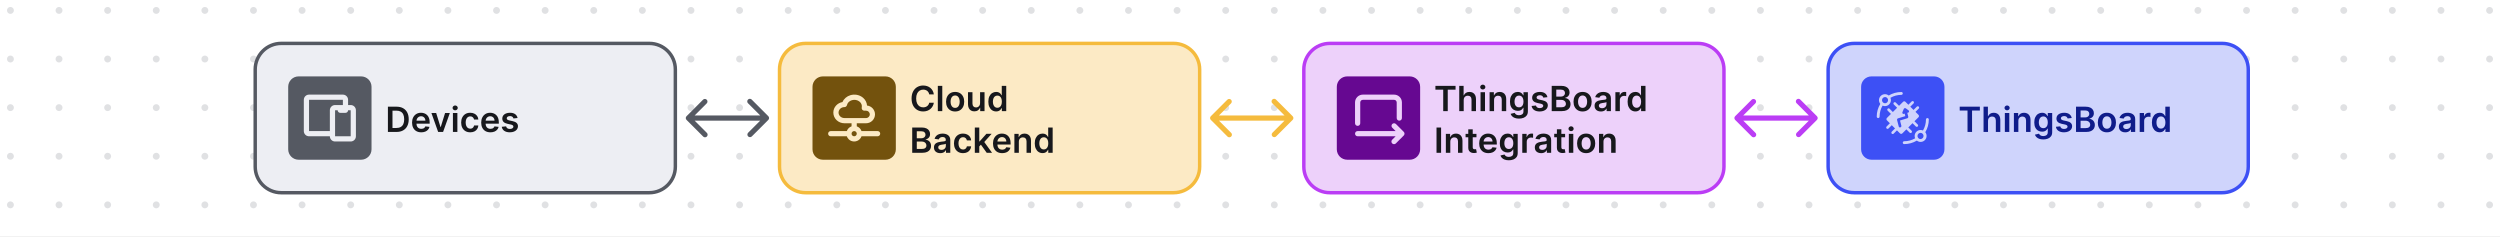
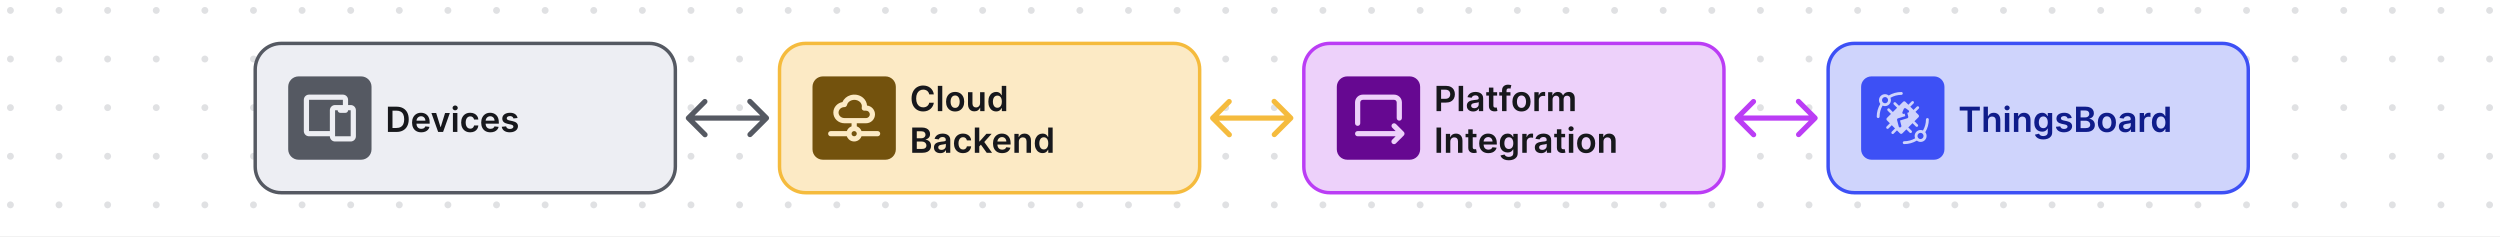
<svg xmlns="http://www.w3.org/2000/svg" width="720" height="68" fill="none">
  <g clip-path="url(#a)">
    <path fill="#fff" d="M0 0h720v68H0z" />
    <g fill="#c1c3c8" clip-path="url(#b)" opacity=".5">
      <circle cx="3" cy="17" r="1" />
      <circle cx="87" cy="17" r="1" />
      <circle cx="73" cy="17" r="1" />
      <circle cx="17" cy="17" r="1" />
      <circle cx="101" cy="17" r="1" />
      <circle cx="3" cy="3" r="1" />
      <circle cx="87" cy="3" r="1" />
      <circle cx="73" cy="3" r="1" />
      <circle cx="17" cy="3" r="1" />
      <circle cx="101" cy="3" r="1" />
      <circle cx="3" cy="31" r="1" />
      <circle cx="87" cy="31" r="1" />
      <circle cx="73" cy="31" r="1" />
      <circle cx="17" cy="31" r="1" />
      <circle cx="101" cy="31" r="1" />
      <circle cx="45" cy="17" r="1" />
      <circle cx="129" cy="17" r="1" />
      <circle cx="31" cy="17" r="1" />
      <circle cx="115" cy="17" r="1" />
      <circle cx="59" cy="17" r="1" />
      <circle cx="143" cy="17" r="1" />
      <circle cx="45" cy="3" r="1" />
      <circle cx="129" cy="3" r="1" />
      <circle cx="31" cy="3" r="1" />
      <circle cx="115" cy="3" r="1" />
      <circle cx="59" cy="3" r="1" />
      <circle cx="143" cy="3" r="1" />
      <circle cx="45" cy="31" r="1" />
      <circle cx="129" cy="31" r="1" />
      <circle cx="31" cy="31" r="1" />
      <circle cx="115" cy="31" r="1" />
      <circle cx="59" cy="31" r="1" />
      <circle cx="143" cy="31" r="1" />
      <circle cx="3" cy="59" r="1" />
      <circle cx="87" cy="59" r="1" />
      <circle cx="73" cy="59" r="1" />
      <circle cx="17" cy="59" r="1" />
      <circle cx="101" cy="59" r="1" />
      <circle cx="3" cy="45" r="1" />
      <circle cx="87" cy="45" r="1" />
      <circle cx="73" cy="45" r="1" />
      <circle cx="17" cy="45" r="1" />
      <circle cx="101" cy="45" r="1" />
      <circle cx="45" cy="59" r="1" />
      <circle cx="129" cy="59" r="1" />
      <circle cx="31" cy="59" r="1" />
      <circle cx="115" cy="59" r="1" />
      <circle cx="59" cy="59" r="1" />
      <circle cx="143" cy="59" r="1" />
      <circle cx="45" cy="45" r="1" />
      <circle cx="129" cy="45" r="1" />
      <circle cx="31" cy="45" r="1" />
      <circle cx="115" cy="45" r="1" />
      <circle cx="59" cy="45" r="1" />
      <circle cx="143" cy="45" r="1" />
      <circle cx="171" cy="17" r="1" />
      <circle cx="255" cy="17" r="1" />
      <circle cx="157" cy="17" r="1" />
      <circle cx="241" cy="17" r="1" />
      <circle cx="185" cy="17" r="1" />
      <circle cx="269" cy="17" r="1" />
      <circle cx="171" cy="3" r="1" />
      <circle cx="255" cy="3" r="1" />
      <circle cx="157" cy="3" r="1" />
      <circle cx="241" cy="3" r="1" />
      <circle cx="185" cy="3" r="1" />
      <circle cx="269" cy="3" r="1" />
      <circle cx="171" cy="31" r="1" />
      <circle cx="255" cy="31" r="1" />
      <circle cx="157" cy="31" r="1" />
      <circle cx="241" cy="31" r="1" />
      <circle cx="185" cy="31" r="1" />
      <circle cx="269" cy="31" r="1" />
      <circle cx="213" cy="17" r="1" />
      <circle cx="297" cy="17" r="1" />
      <circle cx="199" cy="17" r="1" />
      <circle cx="283" cy="17" r="1" />
      <circle cx="227" cy="17" r="1" />
      <circle cx="311" cy="17" r="1" />
      <circle cx="213" cy="3" r="1" />
      <circle cx="297" cy="3" r="1" />
      <circle cx="199" cy="3" r="1" />
      <circle cx="283" cy="3" r="1" />
      <circle cx="227" cy="3" r="1" />
      <circle cx="311" cy="3" r="1" />
      <circle cx="213" cy="31" r="1" />
      <circle cx="297" cy="31" r="1" />
      <circle cx="199" cy="31" r="1" />
      <circle cx="283" cy="31" r="1" />
      <circle cx="227" cy="31" r="1" />
      <circle cx="311" cy="31" r="1" />
      <circle cx="171" cy="59" r="1" />
      <circle cx="255" cy="59" r="1" />
      <circle cx="157" cy="59" r="1" />
      <circle cx="241" cy="59" r="1" />
      <circle cx="185" cy="59" r="1" />
      <circle cx="269" cy="59" r="1" />
      <circle cx="171" cy="45" r="1" />
      <circle cx="255" cy="45" r="1" />
      <circle cx="157" cy="45" r="1" />
      <circle cx="241" cy="45" r="1" />
      <circle cx="185" cy="45" r="1" />
      <circle cx="269" cy="45" r="1" />
      <circle cx="213" cy="59" r="1" />
      <circle cx="297" cy="59" r="1" />
      <circle cx="199" cy="59" r="1" />
      <circle cx="283" cy="59" r="1" />
      <circle cx="227" cy="59" r="1" />
      <circle cx="311" cy="59" r="1" />
      <circle cx="213" cy="45" r="1" />
      <circle cx="297" cy="45" r="1" />
      <circle cx="199" cy="45" r="1" />
      <circle cx="283" cy="45" r="1" />
      <circle cx="227" cy="45" r="1" />
      <circle cx="311" cy="45" r="1" />
      <circle cx="339" cy="17" r="1" />
      <circle cx="423" cy="17" r="1" />
      <circle cx="325" cy="17" r="1" />
      <circle cx="409" cy="17" r="1" />
      <circle cx="353" cy="17" r="1" />
      <circle cx="437" cy="17" r="1" />
      <circle cx="339" cy="3" r="1" />
      <circle cx="423" cy="3" r="1" />
      <circle cx="325" cy="3" r="1" />
      <circle cx="409" cy="3" r="1" />
      <circle cx="353" cy="3" r="1" />
      <circle cx="437" cy="3" r="1" />
      <circle cx="339" cy="31" r="1" />
      <circle cx="423" cy="31" r="1" />
      <circle cx="325" cy="31" r="1" />
      <circle cx="409" cy="31" r="1" />
      <circle cx="353" cy="31" r="1" />
      <circle cx="437" cy="31" r="1" />
      <circle cx="381" cy="17" r="1" />
      <circle cx="465" cy="17" r="1" />
      <circle cx="367" cy="17" r="1" />
      <circle cx="451" cy="17" r="1" />
      <circle cx="395" cy="17" r="1" />
      <circle cx="479" cy="17" r="1" />
      <circle cx="381" cy="3" r="1" />
      <circle cx="465" cy="3" r="1" />
      <circle cx="367" cy="3" r="1" />
      <circle cx="451" cy="3" r="1" />
      <circle cx="395" cy="3" r="1" />
      <circle cx="479" cy="3" r="1" />
      <circle cx="381" cy="31" r="1" />
      <circle cx="465" cy="31" r="1" />
      <circle cx="367" cy="31" r="1" />
      <circle cx="451" cy="31" r="1" />
      <circle cx="395" cy="31" r="1" />
      <circle cx="479" cy="31" r="1" />
      <circle cx="339" cy="59" r="1" />
      <circle cx="423" cy="59" r="1" />
      <circle cx="325" cy="59" r="1" />
      <circle cx="409" cy="59" r="1" />
      <circle cx="353" cy="59" r="1" />
      <circle cx="437" cy="59" r="1" />
      <circle cx="339" cy="45" r="1" />
      <circle cx="423" cy="45" r="1" />
      <circle cx="325" cy="45" r="1" />
      <circle cx="409" cy="45" r="1" />
      <circle cx="353" cy="45" r="1" />
      <circle cx="437" cy="45" r="1" />
      <circle cx="381" cy="59" r="1" />
      <circle cx="465" cy="59" r="1" />
      <circle cx="367" cy="59" r="1" />
      <circle cx="451" cy="59" r="1" />
      <circle cx="395" cy="59" r="1" />
      <circle cx="479" cy="59" r="1" />
      <circle cx="381" cy="45" r="1" />
      <circle cx="465" cy="45" r="1" />
      <circle cx="367" cy="45" r="1" />
      <circle cx="451" cy="45" r="1" />
      <circle cx="395" cy="45" r="1" />
      <circle cx="479" cy="45" r="1" />
      <circle cx="507" cy="17" r="1" />
      <circle cx="591" cy="17" r="1" />
      <circle cx="493" cy="17" r="1" />
      <circle cx="577" cy="17" r="1" />
      <circle cx="521" cy="17" r="1" />
      <circle cx="605" cy="17" r="1" />
      <circle cx="507" cy="3" r="1" />
      <circle cx="591" cy="3" r="1" />
      <circle cx="493" cy="3" r="1" />
      <circle cx="577" cy="3" r="1" />
      <circle cx="521" cy="3" r="1" />
      <circle cx="605" cy="3" r="1" />
      <circle cx="507" cy="31" r="1" />
      <circle cx="591" cy="31" r="1" />
      <circle cx="493" cy="31" r="1" />
      <circle cx="577" cy="31" r="1" />
      <circle cx="521" cy="31" r="1" />
      <circle cx="605" cy="31" r="1" />
      <circle cx="549" cy="17" r="1" />
      <circle cx="633" cy="17" r="1" />
      <circle cx="535" cy="17" r="1" />
      <circle cx="619" cy="17" r="1" />
      <circle cx="563" cy="17" r="1" />
      <circle cx="647" cy="17" r="1" />
      <circle cx="549" cy="3" r="1" />
      <circle cx="633" cy="3" r="1" />
      <circle cx="535" cy="3" r="1" />
      <circle cx="619" cy="3" r="1" />
      <circle cx="563" cy="3" r="1" />
      <circle cx="647" cy="3" r="1" />
      <circle cx="549" cy="31" r="1" />
      <circle cx="633" cy="31" r="1" />
      <circle cx="535" cy="31" r="1" />
      <circle cx="619" cy="31" r="1" />
      <circle cx="563" cy="31" r="1" />
      <circle cx="647" cy="31" r="1" />
      <circle cx="507" cy="59" r="1" />
      <circle cx="591" cy="59" r="1" />
      <circle cx="493" cy="59" r="1" />
      <circle cx="577" cy="59" r="1" />
      <circle cx="521" cy="59" r="1" />
      <circle cx="605" cy="59" r="1" />
      <circle cx="507" cy="45" r="1" />
      <circle cx="591" cy="45" r="1" />
      <circle cx="493" cy="45" r="1" />
      <circle cx="577" cy="45" r="1" />
      <circle cx="521" cy="45" r="1" />
      <circle cx="605" cy="45" r="1" />
      <circle cx="549" cy="59" r="1" />
      <circle cx="633" cy="59" r="1" />
      <circle cx="535" cy="59" r="1" />
      <circle cx="619" cy="59" r="1" />
      <circle cx="563" cy="59" r="1" />
      <circle cx="647" cy="59" r="1" />
      <circle cx="549" cy="45" r="1" />
      <circle cx="633" cy="45" r="1" />
      <circle cx="535" cy="45" r="1" />
      <circle cx="619" cy="45" r="1" />
      <circle cx="563" cy="45" r="1" />
      <circle cx="647" cy="45" r="1" />
      <circle cx="675" cy="17" r="1" />
      <circle cx="661" cy="17" r="1" />
      <circle cx="689" cy="17" r="1" />
      <circle cx="675" cy="3" r="1" />
      <circle cx="661" cy="3" r="1" />
      <circle cx="689" cy="3" r="1" />
      <circle cx="675" cy="31" r="1" />
      <circle cx="661" cy="31" r="1" />
      <circle cx="689" cy="31" r="1" />
      <circle cx="675" cy="59" r="1" />
      <circle cx="661" cy="59" r="1" />
      <circle cx="689" cy="59" r="1" />
      <circle cx="675" cy="45" r="1" />
      <circle cx="661" cy="45" r="1" />
      <circle cx="689" cy="45" r="1" />
      <circle cx="703" cy="17" r="1" />
      <circle cx="703" cy="3" r="1" />
      <circle cx="703" cy="31" r="1" />
      <circle cx="703" cy="59" r="1" />
      <circle cx="703" cy="45" r="1" />
      <circle cx="717" cy="17" r="1" />
      <circle cx="717" cy="3" r="1" />
      <circle cx="717" cy="31" r="1" />
      <circle cx="717" cy="59" r="1" />
      <circle cx="717" cy="45" r="1" />
    </g>
    <rect width="121" height="43" x="73.5" y="12.5" fill="#edeef3" rx="7.5" />
    <rect width="121" height="43" x="73.5" y="12.5" stroke="#555962" rx="7.5" />
    <rect width="24" height="24" x="83" y="22" fill="#555962" rx="3" />
    <path fill="#edeef3" d="M100.25 31.75a.75.75 0 0 1-.75.75H98a.75.75 0 0 1-.75-.75h-.75v7.5h4.5v-7.5zm-11.25-3v9h6v-6a1.5 1.5 0 0 1 1.5-1.5h2.25v-1.5zm11.25 1.5h.75a1.5 1.5 0 0 1 1.5 1.5v7.5a1.5 1.5 0 0 1-1.5 1.5h-4.5a1.5 1.5 0 0 1-1.5-1.5h-6a1.5 1.5 0 0 1-1.5-1.5v-9a1.5 1.5 0 0 1 1.5-1.5h9.75a1.5 1.5 0 0 1 1.5 1.5z" />
    <path fill="#17181c" d="M114.182 38h-2.465v-7.273h2.515q1.083 0 1.86.437.781.433 1.201 1.246.419.814.419 1.947 0 1.136-.423 1.953a2.9 2.9 0 0 1-1.211 1.253q-.788.437-1.896.437m-1.147-1.14h1.083q.76 0 1.268-.277.507-.28.763-.834.256-.558.256-1.393 0-.834-.256-1.384a1.74 1.74 0 0 0-.756-.828q-.498-.277-1.236-.277h-1.122zm8.286 1.246q-.82 0-1.417-.34a2.3 2.3 0 0 1-.912-.973q-.32-.633-.32-1.488 0-.842.32-1.478.323-.639.902-.994.579-.359 1.36-.359.504 0 .952.164.45.16.795.497.348.337.547.86.2.518.199 1.235v.394h-4.471v-.866h3.239a1.4 1.4 0 0 0-.16-.657 1.16 1.16 0 0 0-.437-.458 1.23 1.23 0 0 0-.646-.167q-.395 0-.693.192a1.3 1.3 0 0 0-.465.497 1.4 1.4 0 0 0-.167.67v.757q0 .477.174.817.174.337.487.519.312.177.731.177.28 0 .508-.078a1.1 1.1 0 0 0 .394-.238 1 1 0 0 0 .252-.387l1.201.135a1.9 1.9 0 0 1-.434.83q-.315.353-.809.548a3.1 3.1 0 0 1-1.13.191m8.229-5.56L127.608 38h-1.421l-1.942-5.455h1.371l1.253 4.052h.057l1.257-4.052zm.89 5.454v-5.455h1.285V38zm.646-6.229a.75.75 0 0 1-.525-.202.65.65 0 0 1-.221-.494q0-.29.221-.493a.74.74 0 0 1 .525-.206q.309 0 .526.206.22.203.22.493a.66.66 0 0 1-.22.494.74.74 0 0 1-.526.202m4.34 6.335q-.817 0-1.402-.358a2.4 2.4 0 0 1-.899-.99q-.312-.637-.312-1.464 0-.831.319-1.467.32-.639.902-.994.587-.359 1.385-.359.665 0 1.176.245.515.242.82.686.306.44.348 1.03h-1.229a1.17 1.17 0 0 0-.355-.657q-.276-.267-.742-.267a1.16 1.16 0 0 0-.692.213 1.37 1.37 0 0 0-.466.604 2.5 2.5 0 0 0-.163.945q0 .557.163.958.163.398.459.615.298.213.699.213.285 0 .508-.107.227-.11.38-.316a1.2 1.2 0 0 0 .209-.5h1.229a2.14 2.14 0 0 1-.341 1.026 2 2 0 0 1-.802.696q-.509.248-1.194.248m5.807 0q-.82 0-1.416-.34-.594-.345-.913-.973-.32-.633-.32-1.488 0-.842.32-1.478.323-.639.902-.994.579-.359 1.36-.359.504 0 .952.164.45.16.795.497.348.337.547.86.2.518.199 1.235v.394h-4.471v-.866h3.239a1.4 1.4 0 0 0-.16-.657 1.16 1.16 0 0 0-.437-.458 1.23 1.23 0 0 0-.646-.167q-.395 0-.693.192a1.3 1.3 0 0 0-.465.497 1.44 1.44 0 0 0-.167.67v.757q0 .477.174.817.174.337.487.519.312.177.731.177.281 0 .508-.078.228-.082.394-.238a1 1 0 0 0 .252-.387l1.201.135a1.9 1.9 0 0 1-.434.83q-.315.353-.809.548a3.1 3.1 0 0 1-1.13.191m7.825-4.119-1.172.128a.9.9 0 0 0-.174-.334.9.9 0 0 0-.327-.252 1.2 1.2 0 0 0-.504-.096q-.402 0-.675.174-.27.175-.266.451a.47.47 0 0 0 .174.387q.18.15.596.245l.931.2q.774.166 1.15.528.38.363.384.949a1.5 1.5 0 0 1-.302.909 1.94 1.94 0 0 1-.82.61q-.526.22-1.208.22-1.001 0-1.612-.419a1.69 1.69 0 0 1-.728-1.175l1.254-.12a.88.88 0 0 0 .362.557q.276.188.721.188.458 0 .735-.188.28-.188.28-.465a.48.48 0 0 0-.181-.387q-.177-.153-.554-.235l-.93-.195q-.785-.164-1.161-.55-.377-.39-.373-.988a1.4 1.4 0 0 1 .273-.873q.28-.373.778-.576a3 3 0 0 1 1.154-.206q.959 0 1.509.409.554.408.686 1.104" />
    <rect width="121" height="43" x="224.5" y="12.5" fill="#fceac5" rx="7.5" />
    <rect width="121" height="43" x="224.5" y="12.5" stroke="#f5bb3d" rx="7.5" />
    <rect width="24" height="24" x="234" y="22" fill="#73520d" rx="3" />
    <path fill="#fceac5" d="M244.907 27.419c1.212-.366 2.559-.13 3.54.646l.179.152a3.25 3.25 0 0 1 1.085 2.177A2.566 2.566 0 0 1 252 32.937v.004a2.567 2.567 0 0 1-2.569 2.558v.001h-2.681v.881c.313.111.601.289.841.528.239.24.416.528.527.841h4.632a.75.75 0 0 1 0 1.5h-4.632a2.25 2.25 0 0 1-.527.84 2.25 2.25 0 0 1-3.182 0 2.25 2.25 0 0 1-.527-.84h-4.632a.75.75 0 0 1 0-1.5h4.632a2.25 2.25 0 0 1 .527-.84c.24-.24.528-.418.841-.529v-.88h-2.055C241.466 35.5 240 34.155 240 32.421c0-1.543 1.163-2.778 2.638-3.03.4-.945 1.241-1.663 2.269-1.973M246 37.75a.75.75 0 0 0-.75.75.749.749 0 1 0 .75-.75m-4.5-5.328c0 .837.724 1.578 1.695 1.578h6.238a1.067 1.067 0 0 0 1.067-1.06 1.068 1.068 0 0 0-1.067-1.062h-.522a.751.751 0 0 1-.731-.915c.138-.611-.09-1.269-.662-1.72h-.001c-.58-.46-1.413-.618-2.176-.388h-.001c-.76.228-1.274.784-1.413 1.405a.75.75 0 0 1-.732.585c-.971 0-1.695.74-1.695 1.577" />
    <path fill="#17181c" d="M268.942 27.181h-1.328a1.7 1.7 0 0 0-.209-.579 1.6 1.6 0 0 0-.38-.433 1.6 1.6 0 0 0-.519-.266 2 2 0 0 0-.621-.093q-.593 0-1.051.299-.459.294-.718.866-.259.569-.259 1.389 0 .834.259 1.406.264.568.718.86.457.287 1.047.287.327 0 .611-.085.288-.09.515-.26.231-.17.387-.419.16-.248.22-.568l1.328.007q-.074.519-.323.973-.245.454-.642.803-.399.345-.931.54a3.5 3.5 0 0 1-1.182.191q-.96 0-1.712-.443a3.1 3.1 0 0 1-1.186-1.282q-.433-.84-.433-2.01 0-1.176.436-2.01.437-.838 1.19-1.282a3.3 3.3 0 0 1 1.705-.444q.606 0 1.129.17.522.17.93.501.409.327.671.803.267.471.348 1.08m2.436-2.454V32h-1.286v-7.273zm3.701 7.38q-.799 0-1.385-.352a2.4 2.4 0 0 1-.909-.984q-.32-.631-.32-1.477 0-.845.32-1.48.322-.637.909-.988.586-.352 1.385-.352t1.385.352q.585.351.905.987.323.636.323 1.481t-.323 1.477q-.32.633-.905.984-.586.351-1.385.351m.007-1.03q.433 0 .724-.238.291-.242.434-.646.145-.405.145-.902 0-.501-.145-.906a1.44 1.44 0 0 0-.434-.65 1.1 1.1 0 0 0-.724-.241q-.444 0-.739.241a1.46 1.46 0 0 0-.436.65q-.143.405-.143.906 0 .496.143.901.145.405.436.647.295.238.739.238m7.174-1.371v-3.16h1.286V32h-1.247v-.97h-.057a1.64 1.64 0 0 1-.607.75q-.419.291-1.033.291-.537 0-.948-.238a1.65 1.65 0 0 1-.64-.7q-.23-.461-.23-1.114v-3.473h1.285v3.274q0 .518.284.823.285.306.746.306.284 0 .55-.139a1.1 1.1 0 0 0 .437-.412q.174-.276.174-.692m4.632 2.39q-.643 0-1.151-.33t-.802-.96q-.295-.627-.295-1.526 0-.91.298-1.534.302-.63.813-.948a2.1 2.1 0 0 1 1.14-.324q.48 0 .789.164.309.159.49.387.18.224.28.422h.053v-2.72h1.29V32h-1.265v-.86h-.078a2.2 2.2 0 0 1-.287.423 1.6 1.6 0 0 1-.498.377q-.309.156-.777.156m.358-1.055q.41 0 .696-.22.288-.224.437-.621.15-.399.149-.927 0-.53-.149-.92a1.3 1.3 0 0 0-.433-.607 1.12 1.12 0 0 0-.7-.217q-.429 0-.717.224t-.433.618a2.6 2.6 0 0 0-.146.902q0 .51.146.912.149.398.437.629.291.227.713.227M262.717 44v-7.273h2.784q.789 0 1.311.249.525.245.785.671.262.426.262.966 0 .444-.17.76a1.44 1.44 0 0 1-.458.508 2 2 0 0 1-.643.28v.071q.387.022.742.238.359.213.586.604.227.39.227.945 0 .564-.273 1.015-.273.447-.824.707t-1.385.259zm1.318-1.1h1.417q.717 0 1.033-.274a.9.9 0 0 0 .32-.71 1.09 1.09 0 0 0-.615-.995 1.5 1.5 0 0 0-.703-.152h-1.452zm0-3.08h1.303q.34 0 .614-.124a1.03 1.03 0 0 0 .43-.359.96.96 0 0 0 .16-.554q0-.421-.298-.696-.295-.273-.878-.273h-1.331zm6.767 4.29q-.518 0-.934-.185a1.53 1.53 0 0 1-.653-.554q-.238-.365-.238-.902 0-.461.171-.763a1.3 1.3 0 0 1 .465-.483q.295-.18.664-.273.372-.096.77-.139.48-.05.778-.089.298-.041.433-.128.14-.088.139-.273V40.3q0-.402-.238-.622t-.685-.22q-.473 0-.75.206-.273.206-.369.487l-1.2-.17q.142-.498.468-.832.328-.337.799-.504.472-.17 1.044-.17.395 0 .785.092.392.092.714.305.323.21.518.572.2.362.199.905V44h-1.235v-.75h-.043a1.57 1.57 0 0 1-.859.743 2.1 2.1 0 0 1-.743.117m.334-.944q.387 0 .671-.153.284-.156.437-.412a1.05 1.05 0 0 0 .156-.558v-.642a.6.6 0 0 1-.206.092 3 3 0 0 1-.319.075q-.178.031-.352.056l-.302.043a2.3 2.3 0 0 0-.515.128.85.85 0 0 0-.358.248.6.6 0 0 0-.132.405q0 .356.26.536.259.181.66.181m6.218.94q-.816 0-1.402-.358a2.4 2.4 0 0 1-.899-.99q-.312-.637-.312-1.464 0-.831.319-1.467.32-.639.902-.994.586-.359 1.385-.359.664 0 1.176.245.514.242.82.686.304.44.348 1.03h-1.229a1.18 1.18 0 0 0-.355-.657q-.277-.267-.742-.267-.394 0-.693.213-.298.21-.465.604a2.5 2.5 0 0 0-.163.945q0 .557.163.958.164.398.458.615.298.213.7.213.284 0 .508-.107.227-.11.38-.316.152-.206.209-.5h1.229a2.15 2.15 0 0 1-.341 1.026 2 2 0 0 1-.803.696q-.507.248-1.193.248m4.564-1.818-.003-1.551h.206l1.96-2.192h1.502l-2.411 2.685h-.266zM280.746 44v-7.273h1.286V44zm3.424 0-1.776-2.482.867-.906L285.707 44zm4.46.106q-.82 0-1.417-.34-.593-.345-.913-.973-.32-.633-.319-1.488 0-.842.319-1.478.324-.639.902-.994.58-.359 1.36-.359.505 0 .952.164.451.16.796.497.348.337.547.86.198.518.198 1.235v.394h-4.47v-.866h3.238a1.4 1.4 0 0 0-.16-.657 1.16 1.16 0 0 0-.436-.458 1.23 1.23 0 0 0-.647-.167 1.25 1.25 0 0 0-.692.192 1.3 1.3 0 0 0-.465.497 1.4 1.4 0 0 0-.167.67v.757q0 .477.174.817.174.338.486.519.313.177.732.177.28 0 .508-.078a1.1 1.1 0 0 0 .394-.238 1 1 0 0 0 .252-.387l1.2.135q-.114.476-.433.83a2.1 2.1 0 0 1-.81.548 3.1 3.1 0 0 1-1.129.191m4.798-3.302V44h-1.285v-5.455h1.229v.927h.064q.188-.458.6-.728.416-.27 1.026-.27.564 0 .984.242.422.24.653.7.234.457.231 1.111V44h-1.286v-3.274q0-.547-.284-.856-.28-.309-.777-.309a1.2 1.2 0 0 0-.601.15 1.04 1.04 0 0 0-.408.422 1.4 1.4 0 0 0-.146.671m6.833 3.292q-.643 0-1.151-.33-.507-.33-.802-.96-.295-.627-.295-1.526 0-.91.298-1.534.302-.63.813-.948a2.1 2.1 0 0 1 1.14-.324q.48 0 .789.164.309.159.49.387.181.224.28.422h.054v-2.72h1.289V44h-1.265v-.86h-.078a2.2 2.2 0 0 1-.287.423 1.6 1.6 0 0 1-.497.377q-.31.156-.778.156m.358-1.055q.41 0 .697-.22.287-.224.436-.621.15-.399.149-.927 0-.53-.149-.92a1.3 1.3 0 0 0-.433-.607 1.12 1.12 0 0 0-.7-.217q-.429 0-.717.224-.288.223-.433.618a2.6 2.6 0 0 0-.146.902q0 .51.146.912.149.398.437.629.291.227.713.227" />
    <path fill="#555962" d="M197.72 33.47a.75.75 0 0 0 0 1.06l4.773 4.773a.75.75 0 1 0 1.06-1.06L199.311 34l4.242-4.243a.75.75 0 0 0-1.06-1.06zm23.56 1.06a.75.75 0 0 0 0-1.06l-4.773-4.773a.75.75 0 1 0-1.06 1.06L219.689 34l-4.242 4.243a.75.75 0 0 0 1.06 1.06zM198.25 34v.75h22.5v-1.5h-22.5z" />
    <rect width="121" height="43" x="375.5" y="12.5" fill="#edd1fa" rx="7.5" />
    <rect width="121" height="43" x="375.5" y="12.5" stroke="#bb3df5" rx="7.5" />
    <rect width="24" height="24" x="385" y="22" fill="#660891" rx="3" />
    <path fill="#edd1fa" d="M400.97 35.72a.75.75 0 0 1 1.06 0l2.25 2.25a.75.75 0 0 1 0 1.06l-2.25 2.25a.75.75 0 1 1-1.06-1.06l.969-.97H391a.75.75 0 0 1 0-1.5h10.939l-.969-.97a.75.75 0 0 1 0-1.06m1.28-1.72v-4.5a.75.75 0 0 0-.75-.75h-9a.75.75 0 0 0-.75.75v6a.75.75 0 0 1-1.5 0v-6a2.25 2.25 0 0 1 2.25-2.25h9a2.25 2.25 0 0 1 2.25 2.25V34a.75.75 0 0 1-1.5 0" />
-     <path fill="#17181c" d="M413.398 25.832v-1.105h5.802v1.105h-2.248V32h-1.306v-6.168zm8.15 2.972V32h-1.286v-7.273h1.257v2.745h.064q.192-.462.593-.728.405-.27 1.03-.27.568 0 .991.238.422.239.653.696.235.459.235 1.119V32h-1.286v-3.274q0-.55-.284-.856-.28-.309-.788-.309-.341 0-.611.15a1.04 1.04 0 0 0-.419.422q-.15.276-.149.671M426.395 32v-5.454h1.285V32zm.646-6.229a.75.75 0 0 1-.525-.202.65.65 0 0 1-.221-.494q0-.29.221-.493a.74.74 0 0 1 .525-.206q.309 0 .526.206.22.203.22.493a.65.65 0 0 1-.22.494.74.74 0 0 1-.526.202m3.247 3.033V32h-1.286v-5.454h1.229v.926h.064q.188-.458.6-.728.415-.27 1.026-.27.565 0 .984.242.423.24.653.7.236.457.231 1.111V32h-1.285v-3.274q0-.547-.284-.856-.281-.309-.778-.309-.338 0-.6.15a1.04 1.04 0 0 0-.409.422 1.4 1.4 0 0 0-.145.671m7.18 5.355q-.692 0-1.189-.188a2.1 2.1 0 0 1-.799-.497 1.7 1.7 0 0 1-.419-.693l1.157-.28q.078.16.227.316.15.16.402.263.255.105.643.106.546 0 .905-.266.359-.262.359-.867V31.02h-.064a1.8 1.8 0 0 1-.291.408 1.5 1.5 0 0 1-.501.352q-.309.142-.778.142-.628 0-1.14-.295a2.1 2.1 0 0 1-.809-.888q-.299-.593-.299-1.484 0-.898.299-1.516.301-.622.813-.941a2.1 2.1 0 0 1 1.14-.324q.479 0 .788.164.312.159.497.387.185.224.281.422h.071v-.901h1.268v5.543q0 .7-.334 1.157a2 2 0 0 1-.913.686 3.6 3.6 0 0 1-1.314.227m.011-3.246q.408 0 .696-.198.288-.2.437-.572.149-.373.149-.895 0-.515-.149-.902a1.3 1.3 0 0 0-.434-.6 1.12 1.12 0 0 0-.699-.217q-.43 0-.717.224-.288.224-.434.614a2.5 2.5 0 0 0-.145.88q0 .502.145.878.15.373.437.582.291.207.714.206m8.178-2.926-1.172.128a.9.9 0 0 0-.174-.334.86.86 0 0 0-.326-.252 1.2 1.2 0 0 0-.505-.096 1.23 1.23 0 0 0-.674.174q-.27.175-.267.451a.47.47 0 0 0 .174.387q.182.15.597.245l.93.2q.774.166 1.151.528.38.363.383.948a1.48 1.48 0 0 1-.302.91q-.294.39-.82.61-.525.22-1.207.22-1.002 0-1.612-.419a1.68 1.68 0 0 1-.728-1.175l1.253-.12a.89.89 0 0 0 .362.557q.277.188.721.188.459 0 .735-.188.28-.188.281-.465a.49.49 0 0 0-.181-.387q-.178-.153-.554-.235l-.931-.195q-.785-.164-1.161-.55-.376-.39-.373-.988a1.4 1.4 0 0 1 .274-.873 1.8 1.8 0 0 1 .777-.576 3 3 0 0 1 1.155-.206q.959 0 1.509.409.554.408.685 1.104M446.891 32v-7.273h2.784q.789 0 1.311.249.526.245.784.671.264.426.263.966 0 .444-.17.76a1.44 1.44 0 0 1-.458.508 2 2 0 0 1-.643.28v.071q.387.021.742.238.359.213.586.604.227.39.227.944 0 .565-.273 1.016-.273.447-.824.707t-1.385.259zm1.318-1.1h1.417q.717 0 1.033-.274a.9.9 0 0 0 .32-.71 1.09 1.09 0 0 0-.615-.995 1.5 1.5 0 0 0-.703-.152h-1.452zm0-3.08h1.303q.34 0 .614-.124a.964.964 0 0 0 .59-.913q0-.421-.299-.696-.294-.273-.877-.273h-1.331zm7.577 4.286q-.799 0-1.385-.351a2.4 2.4 0 0 1-.909-.984q-.32-.631-.32-1.477 0-.845.32-1.48.322-.637.909-.988.586-.352 1.385-.352t1.385.352q.585.351.905.987.324.636.324 1.481t-.324 1.477q-.32.633-.905.984-.586.351-1.385.351m.007-1.03q.433 0 .724-.237.292-.242.434-.646.145-.405.145-.902 0-.501-.145-.906a1.43 1.43 0 0 0-.434-.65 1.1 1.1 0 0 0-.724-.241q-.444 0-.739.241a1.46 1.46 0 0 0-.436.65q-.143.405-.143.906 0 .496.143.901.145.405.436.647.295.238.739.238m5.267 1.034q-.518 0-.934-.185a1.53 1.53 0 0 1-.653-.554q-.238-.365-.238-.901 0-.462.17-.764a1.3 1.3 0 0 1 .466-.483 2.3 2.3 0 0 1 .664-.273q.372-.096.77-.139.48-.05.778-.089.298-.041.433-.128.139-.088.139-.273V28.3q0-.402-.238-.622t-.686-.22q-.472 0-.749.206-.273.206-.369.487l-1.201-.17q.142-.498.469-.832a2.04 2.04 0 0 1 .799-.504q.473-.17 1.044-.17.395 0 .785.092t.714.305q.323.21.518.572.2.362.199.905V32h-1.236v-.75h-.042a1.55 1.55 0 0 1-.86.743 2.1 2.1 0 0 1-.742.117m.334-.944q.387 0 .671-.153.284-.157.437-.412a1.05 1.05 0 0 0 .156-.558v-.642a.6.6 0 0 1-.206.092 3 3 0 0 1-.319.075q-.178.031-.352.056l-.302.043a2.3 2.3 0 0 0-.515.128.85.85 0 0 0-.358.248.6.6 0 0 0-.132.405q0 .356.259.536.26.181.661.181m3.839.834v-5.454h1.246v.909h.057a1.36 1.36 0 0 1 1.346-.988q.106 0 .238.011.134.007.224.025v1.182a1.4 1.4 0 0 0-.26-.05 2.4 2.4 0 0 0-.337-.024q-.351 0-.632.152-.277.15-.437.416t-.16.614V32zm5.764.096q-.642 0-1.15-.33t-.803-.96q-.295-.627-.295-1.526 0-.91.299-1.534.302-.63.813-.948a2.1 2.1 0 0 1 1.14-.324q.479 0 .788.164.309.159.49.387.181.224.281.422h.053v-2.72h1.289V32h-1.264v-.86h-.078a2.3 2.3 0 0 1-.288.423 1.6 1.6 0 0 1-.497.377q-.309.156-.778.156m.359-1.055q.408 0 .696-.22a1.4 1.4 0 0 0 .437-.621q.149-.399.149-.927 0-.53-.149-.92a1.3 1.3 0 0 0-.434-.607 1.12 1.12 0 0 0-.699-.217q-.43 0-.718.224a1.36 1.36 0 0 0-.433.618 2.6 2.6 0 0 0-.145.902q0 .51.145.912.15.398.437.629.291.227.714.227m-56.321 5.686V44h-1.318v-7.273zm2.655 4.077V44h-1.285v-5.455h1.228v.927h.064q.189-.458.6-.728.415-.27 1.027-.27.564 0 .983.242.423.24.654.7.234.457.231 1.111V44h-1.286v-3.274q0-.547-.284-.856-.28-.309-.778-.309-.337 0-.6.15a1.03 1.03 0 0 0-.408.422 1.4 1.4 0 0 0-.146.671m7.532-2.259v.995h-3.136v-.995zm-2.361-1.306h1.285v5.12q0 .26.078.398.083.135.213.185.132.05.292.05.12 0 .22-.018.102-.018.156-.032l.217 1.005q-.103.035-.295.078-.189.042-.462.05-.483.013-.87-.146a1.35 1.35 0 0 1-.614-.504q-.224-.342-.22-.853zm5.792 6.868q-.82 0-1.416-.341-.594-.345-.913-.973-.32-.633-.32-1.488 0-.842.32-1.478.323-.639.902-.994.579-.359 1.36-.359.504 0 .952.164.45.16.795.497.348.337.547.86.2.518.199 1.235v.394h-4.471v-.866h3.239a1.4 1.4 0 0 0-.16-.657 1.16 1.16 0 0 0-.437-.458 1.23 1.23 0 0 0-.646-.167q-.394 0-.693.192a1.3 1.3 0 0 0-.465.497 1.4 1.4 0 0 0-.167.67v.757q0 .477.174.817.174.338.487.519.312.177.731.177.28 0 .508-.078a1.1 1.1 0 0 0 .394-.238 1 1 0 0 0 .252-.387l1.201.135a1.9 1.9 0 0 1-.434.83q-.315.353-.809.548a3.1 3.1 0 0 1-1.13.191m5.886 2.052q-.693 0-1.19-.188a2.1 2.1 0 0 1-.799-.497 1.7 1.7 0 0 1-.419-.693l1.158-.28q.078.16.227.316.149.16.401.263.256.106.643.106.546 0 .905-.266.359-.262.359-.867V43.02h-.064a1.8 1.8 0 0 1-.291.408 1.5 1.5 0 0 1-.501.352q-.309.142-.777.142a2.24 2.24 0 0 1-1.14-.295 2.1 2.1 0 0 1-.81-.888q-.298-.593-.298-1.484 0-.898.298-1.516.302-.622.813-.941a2.1 2.1 0 0 1 1.14-.324q.48 0 .788.164.313.159.498.387.184.224.28.422h.071v-.902h1.268v5.544q0 .7-.334 1.157a2 2 0 0 1-.913.686 3.6 3.6 0 0 1-1.313.227m.01-3.246q.408 0 .696-.198.288-.2.437-.572.149-.373.149-.895 0-.515-.149-.902a1.3 1.3 0 0 0-.433-.6 1.12 1.12 0 0 0-.7-.217q-.429 0-.717.224t-.433.614a2.5 2.5 0 0 0-.146.88q0 .502.146.878.149.373.436.582.292.207.714.206M438.416 44v-5.455h1.247v.91h.057a1.36 1.36 0 0 1 1.346-.988q.107 0 .237.011.135.007.224.025v1.182a1.3 1.3 0 0 0-.259-.05 2.4 2.4 0 0 0-.337-.024q-.353 0-.633.153-.277.148-.436.415-.16.266-.16.614V44zm5.437.11q-.518 0-.934-.185a1.53 1.53 0 0 1-.653-.554q-.238-.365-.238-.902 0-.461.17-.763a1.3 1.3 0 0 1 .466-.483 2.3 2.3 0 0 1 .664-.273q.372-.096.77-.139.48-.05.778-.089.298-.041.433-.128.138-.088.139-.273V40.3q0-.402-.238-.622t-.686-.22q-.472 0-.749.206-.273.206-.369.487l-1.201-.17q.142-.498.469-.832a2.04 2.04 0 0 1 .799-.504q.473-.17 1.044-.17.395 0 .785.092t.714.305q.323.21.518.572.2.362.199.905V44h-1.236v-.75h-.042a1.55 1.55 0 0 1-.86.743 2.1 2.1 0 0 1-.742.117m.334-.944q.387 0 .671-.153.284-.156.437-.412a1.05 1.05 0 0 0 .156-.558v-.642a.6.6 0 0 1-.206.092 3 3 0 0 1-.319.075q-.178.031-.352.056l-.302.043a2.3 2.3 0 0 0-.515.128.85.85 0 0 0-.358.248.6.6 0 0 0-.132.405q0 .356.259.536.26.181.661.181m6.562-4.62v.994h-3.135v-.995zm-2.361-1.307h1.285v5.12q0 .26.079.398.081.135.213.185.13.05.291.05.12 0 .22-.018.103-.018.156-.032l.217 1.005q-.103.035-.295.078a2.4 2.4 0 0 1-.461.05q-.483.013-.871-.146a1.36 1.36 0 0 1-.614-.504q-.223-.342-.22-.853zM451.825 44v-5.455h1.285V44zm.646-6.229a.75.75 0 0 1-.526-.202.66.66 0 0 1-.22-.494q0-.29.22-.493a.74.74 0 0 1 .526-.206q.309 0 .525.206.22.203.221.493a.65.65 0 0 1-.221.494.74.74 0 0 1-.525.202m4.34 6.335q-.798 0-1.385-.351a2.4 2.4 0 0 1-.909-.984q-.32-.631-.319-1.477 0-.845.319-1.48a2.4 2.4 0 0 1 .909-.988q.587-.352 1.385-.352.8 0 1.385.352.587.351.906.987.323.636.323 1.481t-.323 1.477q-.32.633-.906.984-.585.351-1.385.351m.007-1.03q.434 0 .725-.237.29-.242.433-.646.146-.405.146-.902 0-.501-.146-.906a1.44 1.44 0 0 0-.433-.65 1.1 1.1 0 0 0-.725-.241q-.444 0-.738.241-.291.242-.437.65-.142.405-.142.906 0 .496.142.902.146.405.437.646.294.238.738.238m4.983-2.272V44h-1.285v-5.455h1.229v.927h.064q.188-.458.6-.728.416-.27 1.026-.27.564 0 .984.242.422.24.653.7.234.457.231 1.111V44h-1.286v-3.274q0-.547-.284-.856-.28-.309-.777-.309a1.2 1.2 0 0 0-.601.15 1.04 1.04 0 0 0-.408.422 1.4 1.4 0 0 0-.146.671" />
+     <path fill="#17181c" d="M413.717 32v-7.273h2.728q.837 0 1.406.313.572.312.863.86.295.542.295 1.235 0 .699-.295 1.243a2.1 2.1 0 0 1-.87.856q-.576.309-1.417.309h-1.808v-1.084h1.63q.49 0 .803-.17.312-.17.461-.469.153-.298.153-.685a1.46 1.46 0 0 0-.153-.682 1.03 1.03 0 0 0-.465-.458q-.312-.167-.806-.167h-1.207V32zm7.665-7.273V32h-1.286v-7.273zm2.891 7.383q-.519 0-.934-.185a1.53 1.53 0 0 1-.653-.554q-.238-.365-.238-.901 0-.462.17-.764.171-.301.465-.483.295-.18.665-.273.372-.096.77-.139.48-.05.778-.089.298-.041.433-.128.139-.088.139-.273V28.3q0-.402-.238-.622t-.686-.22q-.472 0-.749.206-.273.206-.369.487l-1.201-.17q.142-.498.469-.832a2.04 2.04 0 0 1 .799-.504q.472-.17 1.044-.17.395 0 .785.092t.714.305q.323.21.518.572.2.362.199.905V32h-1.236v-.75h-.042a1.57 1.57 0 0 1-.86.743 2.1 2.1 0 0 1-.742.117m.334-.944q.387 0 .671-.153.284-.157.437-.412a1.05 1.05 0 0 0 .156-.558v-.642a.6.6 0 0 1-.206.092 3 3 0 0 1-.319.075q-.178.031-.352.056l-.302.043a2.3 2.3 0 0 0-.515.128.85.85 0 0 0-.358.248.6.6 0 0 0-.132.405q0 .356.259.536.26.181.661.181m6.562-4.62v.994h-3.135v-.994zm-2.361-1.307h1.285v5.12q0 .26.079.398.081.135.213.185.13.05.291.05.12 0 .22-.018.103-.018.156-.032l.217 1.005q-.103.035-.295.078a2.4 2.4 0 0 1-.462.05q-.483.013-.87-.146a1.36 1.36 0 0 1-.614-.504q-.223-.342-.22-.853zm6.199 1.306v.995h-3.224v-.994zM432.589 32v-5.97q0-.55.227-.916.231-.366.618-.547.387-.18.86-.18.333 0 .593.053.258.053.383.095l-.256.995a2 2 0 0 0-.206-.05 1.2 1.2 0 0 0-.277-.028q-.358 0-.507.174-.146.17-.146.49V32zm5.599.106q-.798 0-1.385-.351a2.4 2.4 0 0 1-.909-.984q-.32-.631-.319-1.477 0-.845.319-1.48a2.4 2.4 0 0 1 .909-.988q.587-.352 1.385-.352.8 0 1.385.352.587.351.906.987.323.636.323 1.481t-.323 1.477q-.32.633-.906.984-.585.351-1.385.351m.007-1.03q.434 0 .725-.237.29-.242.433-.646.146-.405.146-.902 0-.501-.146-.906a1.44 1.44 0 0 0-.433-.65 1.1 1.1 0 0 0-.725-.241q-.444 0-.738.241-.291.242-.437.65-.142.405-.142.906 0 .496.142.901.146.405.437.647.294.238.738.238m3.698.924v-5.454h1.246v.909h.057q.15-.473.512-.728.365-.26.834-.26.106 0 .238.011.135.007.224.025v1.182a1.4 1.4 0 0 0-.26-.05 2.4 2.4 0 0 0-.337-.024q-.351 0-.632.152-.277.15-.437.416t-.16.614V32zm3.965 0v-5.454h1.228v.926h.064q.17-.468.565-.731a1.64 1.64 0 0 1 .941-.267q.554 0 .934.27.384.267.54.728h.057q.18-.454.61-.724.433-.273 1.027-.274.753 0 1.228.476.476.476.476 1.389V32h-1.289v-3.462q0-.508-.27-.742a.96.96 0 0 0-.66-.238q-.465 0-.728.29-.26.289-.259.75V32h-1.261v-3.516q0-.422-.256-.674-.252-.252-.66-.252a.94.94 0 0 0-.505.142 1 1 0 0 0-.362.394 1.2 1.2 0 0 0-.135.59V32zm-30.823 4.727V44h-1.318v-7.273zm2.655 4.077V44h-1.285v-5.455h1.228v.927h.064q.189-.458.6-.728.415-.27 1.027-.27.564 0 .983.242.423.24.654.7.234.457.231 1.111V44h-1.286v-3.274q0-.547-.284-.856-.28-.309-.778-.309-.337 0-.6.15a1.03 1.03 0 0 0-.408.422 1.4 1.4 0 0 0-.146.671m7.532-2.259v.995h-3.136v-.995zm-2.361-1.306h1.285v5.12q0 .26.078.398.083.135.213.185.132.05.292.05.12 0 .22-.018.102-.018.156-.032l.217 1.005q-.103.035-.295.078-.189.042-.462.05-.483.013-.87-.146a1.35 1.35 0 0 1-.614-.504q-.224-.342-.22-.853zm5.792 6.868q-.82 0-1.416-.341-.594-.345-.913-.973-.32-.633-.32-1.488 0-.842.32-1.478.323-.639.902-.994.579-.359 1.36-.359.504 0 .952.164.45.16.795.497.348.337.547.86.2.518.199 1.235v.394h-4.471v-.866h3.239a1.4 1.4 0 0 0-.16-.657 1.16 1.16 0 0 0-.437-.458 1.23 1.23 0 0 0-.646-.167q-.394 0-.693.192a1.3 1.3 0 0 0-.465.497 1.4 1.4 0 0 0-.167.67v.757q0 .477.174.817.174.338.487.519.312.177.731.177.28 0 .508-.078a1.1 1.1 0 0 0 .394-.238 1 1 0 0 0 .252-.387l1.201.135a1.9 1.9 0 0 1-.434.83q-.315.353-.809.548a3.1 3.1 0 0 1-1.13.191m5.886 2.052q-.693 0-1.19-.188a2.1 2.1 0 0 1-.799-.497 1.7 1.7 0 0 1-.419-.693l1.158-.28q.078.16.227.316.149.16.401.263.256.106.643.106.546 0 .905-.266.359-.262.359-.867V43.02h-.064a1.8 1.8 0 0 1-.291.408 1.5 1.5 0 0 1-.501.352q-.309.142-.777.142a2.24 2.24 0 0 1-1.14-.295 2.1 2.1 0 0 1-.81-.888q-.298-.593-.298-1.484 0-.898.298-1.516.302-.622.813-.941a2.1 2.1 0 0 1 1.14-.324q.48 0 .788.164.313.159.498.387.184.224.28.422h.071v-.902h1.268v5.544q0 .7-.334 1.157a2 2 0 0 1-.913.686 3.6 3.6 0 0 1-1.313.227m.01-3.246q.408 0 .696-.198.288-.2.437-.572.149-.373.149-.895 0-.515-.149-.902a1.3 1.3 0 0 0-.433-.6 1.12 1.12 0 0 0-.7-.217q-.429 0-.717.224t-.433.614a2.5 2.5 0 0 0-.146.88q0 .502.146.878.149.373.436.582.292.207.714.206M438.416 44v-5.455h1.247v.91h.057a1.36 1.36 0 0 1 1.346-.988q.107 0 .237.011.135.007.224.025v1.182a1.3 1.3 0 0 0-.259-.05 2.4 2.4 0 0 0-.337-.024q-.353 0-.633.153-.277.148-.436.415-.16.266-.16.614V44zm5.437.11q-.518 0-.934-.185a1.53 1.53 0 0 1-.653-.554q-.238-.365-.238-.902 0-.461.17-.763a1.3 1.3 0 0 1 .466-.483 2.3 2.3 0 0 1 .664-.273q.372-.096.77-.139.48-.05.778-.089.298-.041.433-.128.138-.088.139-.273V40.3q0-.402-.238-.622t-.686-.22q-.472 0-.749.206-.273.206-.369.487l-1.201-.17q.142-.498.469-.832a2.04 2.04 0 0 1 .799-.504q.473-.17 1.044-.17.395 0 .785.092t.714.305q.323.21.518.572.2.362.199.905V44h-1.236v-.75h-.042a1.55 1.55 0 0 1-.86.743 2.1 2.1 0 0 1-.742.117m.334-.944q.387 0 .671-.153.284-.156.437-.412a1.05 1.05 0 0 0 .156-.558v-.642a.6.6 0 0 1-.206.092 3 3 0 0 1-.319.075q-.178.031-.352.056l-.302.043a2.3 2.3 0 0 0-.515.128.85.85 0 0 0-.358.248.6.6 0 0 0-.132.405q0 .356.259.536.26.181.661.181m6.562-4.62v.994h-3.135v-.995zm-2.361-1.307h1.285v5.12q0 .26.079.398.081.135.213.185.13.05.291.05.12 0 .22-.018.103-.018.156-.032l.217 1.005q-.103.035-.295.078a2.4 2.4 0 0 1-.461.05q-.483.013-.871-.146a1.36 1.36 0 0 1-.614-.504q-.223-.342-.22-.853zM451.825 44v-5.455h1.285V44zm.646-6.229a.75.75 0 0 1-.526-.202.66.66 0 0 1-.22-.494q0-.29.22-.493a.74.74 0 0 1 .526-.206q.309 0 .525.206.22.203.221.493a.65.65 0 0 1-.221.494.74.74 0 0 1-.525.202m4.34 6.335q-.798 0-1.385-.351a2.4 2.4 0 0 1-.909-.984q-.32-.631-.319-1.477 0-.845.319-1.48a2.4 2.4 0 0 1 .909-.988q.587-.352 1.385-.352.8 0 1.385.352.587.351.906.987.323.636.323 1.481t-.323 1.477q-.32.633-.906.984-.585.351-1.385.351m.007-1.03q.434 0 .725-.237.29-.242.433-.646.146-.405.146-.902 0-.501-.146-.906a1.44 1.44 0 0 0-.433-.65 1.1 1.1 0 0 0-.725-.241q-.444 0-.738.241-.291.242-.437.65-.142.405-.142.906 0 .496.142.902.146.405.437.646.294.238.738.238m4.983-2.272V44h-1.285v-5.455h1.229v.927h.064q.188-.458.6-.728.416-.27 1.026-.27.564 0 .984.242.422.24.653.7.234.457.231 1.111V44h-1.286v-3.274q0-.547-.284-.856-.28-.309-.777-.309a1.2 1.2 0 0 0-.601.15 1.04 1.04 0 0 0-.408.422 1.4 1.4 0 0 0-.146.671" />
    <path fill="#f5bb3d" d="M348.72 33.47a.75.75 0 0 0 0 1.06l4.773 4.773a.75.75 0 1 0 1.06-1.06L350.311 34l4.242-4.243a.75.75 0 0 0-1.06-1.06zm23.56 1.06a.75.75 0 0 0 0-1.06l-4.773-4.773a.75.75 0 1 0-1.06 1.06L370.689 34l-4.242 4.243a.75.75 0 0 0 1.06 1.06zM349.25 34v.75h22.5v-1.5h-22.5z" />
    <rect width="121" height="43" x="526.5" y="12.5" fill="#cfd4fc" rx="7.5" />
    <rect width="121" height="43" x="526.5" y="12.5" stroke="#3d50f5" rx="7.5" />
    <rect width="24" height="24" x="536" y="22" fill="#3d50f5" rx="3" />
    <path fill="#cfd4fc" d="M547.584 26.5a7.05 7.05 0 0 0-3.638 1.01 1.7 1.7 0 0 0-1.081-.385c-.945 0-1.72.775-1.72 1.72.001.394.137.773.38 1.075a7.05 7.05 0 0 0-1.025 3.664.4.4 0 0 0 .03.159q.03.076.089.135a.407.407 0 0 0 .584 0 .4.4 0 0 0 .119-.294c0-1.158.315-2.238.861-3.168.214.093.444.148.681.148.945 0 1.72-.774 1.72-1.719 0-.234-.053-.462-.145-.675a6.23 6.23 0 0 1 3.145-.848.42.42 0 0 0 .294-.119.4.4 0 0 0 .122-.292.41.41 0 0 0-.416-.411m-4.72 1.447c.278 0 .525.118.696.332l.008.01a.9.9 0 0 1 .194.556c0 .5-.397.898-.897.898a.899.899 0 0 1-.001-1.795" />
    <path fill="#cfd4fc" fill-rule="evenodd" d="M543.638 31.32a.399.399 0 0 0 .004.543c.319.321.948.948.948.948l.555-.554-.945-.946a.4.4 0 0 0-.282-.109.38.38 0 0 0-.28.118m1.507.937-1.717 1.717a.48.48 0 0 0 0 .675l.851.85 1.488 1.49 1.429 1.428a.477.477 0 0 0 .675 0l1.162-1.162 1.777-1.777 1.718-1.718a.48.48 0 0 0 0-.675l-.874-.873-1.488-1.488-1.406-1.407a.477.477 0 0 0-.675 0l-1.162 1.162zm1.778-1.778-.946-.945a.39.39 0 0 0-.282-.11.383.383 0 0 0-.385.403.4.4 0 0 0 .109.259c.319.321.948.948.948.948zm3.243.245.946-.946a.39.39 0 0 0 .108-.282.38.38 0 0 0-.402-.385.4.4 0 0 0-.259.11c-.321.319-.948.947-.948.947zm1.488 1.488.946-.946a.4.4 0 0 0 .109-.281.38.38 0 0 0-.402-.386.4.4 0 0 0-.259.11c-.321.319-.948.948-.948.948zm-.844 3.266.946.945a.39.39 0 0 0 .282.11.383.383 0 0 0 .385-.403.4.4 0 0 0-.11-.259c-.319-.321-.948-.948-.948-.948zm-1.777 1.777.946.945a.39.39 0 0 0 .282.11.38.38 0 0 0 .385-.403.4.4 0 0 0-.11-.259c-.319-.321-.948-.948-.948-.948zm-3.266-.267-.945.946a.39.39 0 0 0-.109.282.38.38 0 0 0 .402.385.4.4 0 0 0 .259-.11c.321-.318.948-.947.948-.947zm-1.488-1.488-.945.946a.38.38 0 0 0-.109.282.38.38 0 0 0 .402.385.4.4 0 0 0 .259-.11c.321-.319.947-.948.947-.948zm4.089-4.245a.4.4 0 0 1 .295-.123.37.37 0 0 1 .214.07l.774.568c.15.108.194.312.104.483a.406.406 0 0 1-.466.208l.287 1.122a.41.41 0 0 1-.281.484l-2.092.639.386 1.494a.41.41 0 0 1-.279.488.367.367 0 0 1-.472-.258l-.482-1.864a.41.41 0 0 1 .28-.485l2.094-.639-.193-.755a.396.396 0 0 1-.497.082.37.37 0 0 1-.14-.47l.381-.913a.4.4 0 0 1 .087-.13" clip-rule="evenodd" />
    <path fill="#cfd4fc" d="M548.416 41.5a7.05 7.05 0 0 0 3.638-1.01c.303.247.685.384 1.081.384.945 0 1.72-.774 1.72-1.719a1.72 1.72 0 0 0-.38-1.075 7.05 7.05 0 0 0 1.025-3.664.4.4 0 0 0-.03-.159.407.407 0 0 0-.673-.135.4.4 0 0 0-.119.294 6.23 6.23 0 0 1-.861 3.168 1.7 1.7 0 0 0-.681-.149c-.945 0-1.72.775-1.72 1.72 0 .234.053.462.145.675a6.23 6.23 0 0 1-3.145.848.42.42 0 0 0-.294.119.4.4 0 0 0-.122.292.41.41 0 0 0 .416.411m4.72-1.447a.87.87 0 0 1-.696-.332l-.008-.01a.9.9 0 0 1-.194-.556c0-.5.397-.898.897-.898a.899.899 0 0 1 .001 1.795" />
    <path fill="#0f1c8a" d="M564.398 31.832v-1.105h5.802v1.105h-2.248V38h-1.306v-6.168zm8.15 2.972V38h-1.286v-7.273h1.257v2.745h.064q.192-.461.593-.728.405-.27 1.03-.27.568 0 .991.238.422.239.653.696.235.459.235 1.119V38h-1.286v-3.274q0-.55-.284-.856-.28-.309-.788-.309-.341 0-.611.15a1.04 1.04 0 0 0-.419.422q-.15.276-.149.671M577.395 38v-5.455h1.285V38zm.646-6.229a.75.75 0 0 1-.525-.202.65.65 0 0 1-.221-.494q0-.29.221-.493a.74.74 0 0 1 .525-.206q.309 0 .526.206.22.203.22.493a.65.65 0 0 1-.22.494.74.74 0 0 1-.526.202m3.247 3.033V38h-1.286v-5.455h1.229v.927h.064q.188-.458.6-.728.416-.27 1.026-.27.565 0 .984.242.423.24.653.7.236.457.231 1.111V38h-1.285v-3.274q0-.547-.284-.856-.281-.309-.778-.309-.337 0-.6.15a1.04 1.04 0 0 0-.409.422 1.4 1.4 0 0 0-.145.671m7.18 5.355q-.692 0-1.189-.188a2.1 2.1 0 0 1-.799-.497 1.7 1.7 0 0 1-.419-.693l1.157-.28q.078.16.227.316.15.16.402.263.255.105.643.106.546 0 .905-.266.359-.262.359-.867V37.02h-.064a1.8 1.8 0 0 1-.291.408 1.5 1.5 0 0 1-.501.352q-.309.142-.778.142-.628 0-1.14-.295a2.1 2.1 0 0 1-.809-.888q-.299-.593-.299-1.484 0-.898.299-1.516.302-.622.813-.941a2.1 2.1 0 0 1 1.14-.324q.479 0 .788.164.312.159.497.387.185.224.281.422h.071v-.902h1.268v5.544q0 .7-.334 1.157a2 2 0 0 1-.913.686 3.6 3.6 0 0 1-1.314.227m.011-3.246q.408 0 .696-.198.288-.2.437-.572.149-.373.149-.895 0-.515-.149-.902a1.3 1.3 0 0 0-.434-.6 1.12 1.12 0 0 0-.699-.217q-.43 0-.717.224-.288.224-.434.614a2.5 2.5 0 0 0-.145.88q0 .502.145.878.15.373.437.582.291.207.714.206m8.178-2.926-1.172.128a.9.9 0 0 0-.174-.334.86.86 0 0 0-.326-.252 1.2 1.2 0 0 0-.505-.096 1.23 1.23 0 0 0-.674.174q-.27.175-.267.451a.47.47 0 0 0 .174.387q.182.15.597.245l.93.2q.774.166 1.151.528.38.363.383.949a1.48 1.48 0 0 1-.302.909q-.294.39-.82.61t-1.207.22q-1.002 0-1.612-.419a1.68 1.68 0 0 1-.728-1.175l1.253-.12a.89.89 0 0 0 .362.557q.277.188.721.188.459 0 .735-.188.28-.188.281-.465a.49.49 0 0 0-.181-.387q-.178-.153-.554-.235l-.931-.195q-.785-.164-1.161-.55-.376-.39-.373-.988a1.4 1.4 0 0 1 .274-.873 1.8 1.8 0 0 1 .777-.576 3 3 0 0 1 1.155-.206q.959 0 1.509.409.554.408.685 1.104M597.891 38v-7.273h2.784q.789 0 1.311.249.525.245.784.671.264.426.263.966 0 .444-.17.76a1.44 1.44 0 0 1-.458.508 2 2 0 0 1-.643.28v.071q.387.022.742.238.359.213.586.604.227.39.227.945 0 .564-.273 1.015-.273.447-.824.707t-1.385.259zm1.318-1.1h1.417q.717 0 1.033-.274a.9.9 0 0 0 .32-.71 1.09 1.09 0 0 0-.615-.995 1.5 1.5 0 0 0-.703-.152h-1.452zm0-3.08h1.303q.34 0 .614-.124a.964.964 0 0 0 .59-.913q0-.421-.299-.696-.294-.273-.877-.273h-1.331zm7.577 4.286q-.799 0-1.385-.351a2.4 2.4 0 0 1-.909-.984q-.32-.631-.32-1.477 0-.845.32-1.48.322-.637.909-.988.586-.352 1.385-.352t1.385.352q.585.351.905.987.324.636.324 1.481t-.324 1.477q-.32.633-.905.984-.586.351-1.385.351m.007-1.03q.433 0 .724-.237.292-.242.434-.646.145-.405.145-.902 0-.501-.145-.906a1.43 1.43 0 0 0-.434-.65 1.1 1.1 0 0 0-.724-.241q-.444 0-.739.241a1.46 1.46 0 0 0-.436.65q-.143.405-.143.906 0 .496.143.902.145.405.436.646.295.238.739.238m5.267 1.034q-.518 0-.934-.185a1.53 1.53 0 0 1-.653-.554q-.238-.365-.238-.902 0-.461.17-.763a1.3 1.3 0 0 1 .466-.483 2.3 2.3 0 0 1 .664-.273q.372-.096.77-.139.48-.05.778-.089.298-.041.433-.128.139-.088.139-.273V34.3q0-.402-.238-.622t-.686-.22q-.472 0-.749.206-.273.206-.369.487l-1.201-.17q.142-.498.469-.832a2.04 2.04 0 0 1 .799-.504q.473-.17 1.044-.17.395 0 .785.092t.714.305q.323.21.518.572.2.362.199.905V38h-1.236v-.75h-.042a1.55 1.55 0 0 1-.86.743 2.1 2.1 0 0 1-.742.117m.334-.944q.387 0 .671-.153.285-.156.437-.412a1.05 1.05 0 0 0 .156-.558v-.642a.6.6 0 0 1-.206.092 3 3 0 0 1-.319.075q-.178.031-.352.056l-.302.043a2.3 2.3 0 0 0-.515.128.85.85 0 0 0-.358.248.6.6 0 0 0-.132.405q0 .356.259.536.26.181.661.181m3.839.834v-5.455h1.246v.91h.057a1.36 1.36 0 0 1 1.346-.988q.106 0 .238.011.135.007.224.025v1.182a1.4 1.4 0 0 0-.26-.05 2.4 2.4 0 0 0-.337-.024q-.351 0-.632.153-.277.148-.437.415-.16.266-.16.614V38zm5.764.096q-.643 0-1.15-.33-.508-.33-.803-.96-.294-.627-.295-1.526 0-.91.299-1.534.302-.63.813-.948a2.1 2.1 0 0 1 1.14-.324q.479 0 .788.164.309.159.49.387.181.224.281.422h.053v-2.72h1.289V38h-1.264v-.86h-.078a2.3 2.3 0 0 1-.288.423 1.6 1.6 0 0 1-.497.377q-.309.156-.778.156m.359-1.055q.408 0 .696-.22a1.4 1.4 0 0 0 .437-.621q.149-.399.149-.927 0-.53-.149-.92a1.3 1.3 0 0 0-.434-.607 1.12 1.12 0 0 0-.699-.217q-.43 0-.718.224a1.36 1.36 0 0 0-.433.618 2.6 2.6 0 0 0-.145.902q0 .51.145.912.15.398.437.629.291.227.714.227" />
    <path fill="#bb3df5" d="M499.72 33.47a.75.75 0 0 0 0 1.06l4.773 4.773a.75.75 0 1 0 1.06-1.06L501.311 34l4.242-4.243a.75.75 0 0 0-1.06-1.06zm23.56 1.06a.75.75 0 0 0 0-1.06l-4.773-4.773a.75.75 0 1 0-1.06 1.06L521.689 34l-4.242 4.243a.75.75 0 0 0 1.06 1.06zM500.25 34v.75h22.5v-1.5h-22.5z" />
  </g>
  <defs>
    <clipPath id="a">
      <path fill="#fff" d="M0 0h720v68H0z" />
    </clipPath>
    <clipPath id="b">
      <path fill="#fff" d="M-12 2h730v646H-12z" />
    </clipPath>
  </defs>
</svg>
